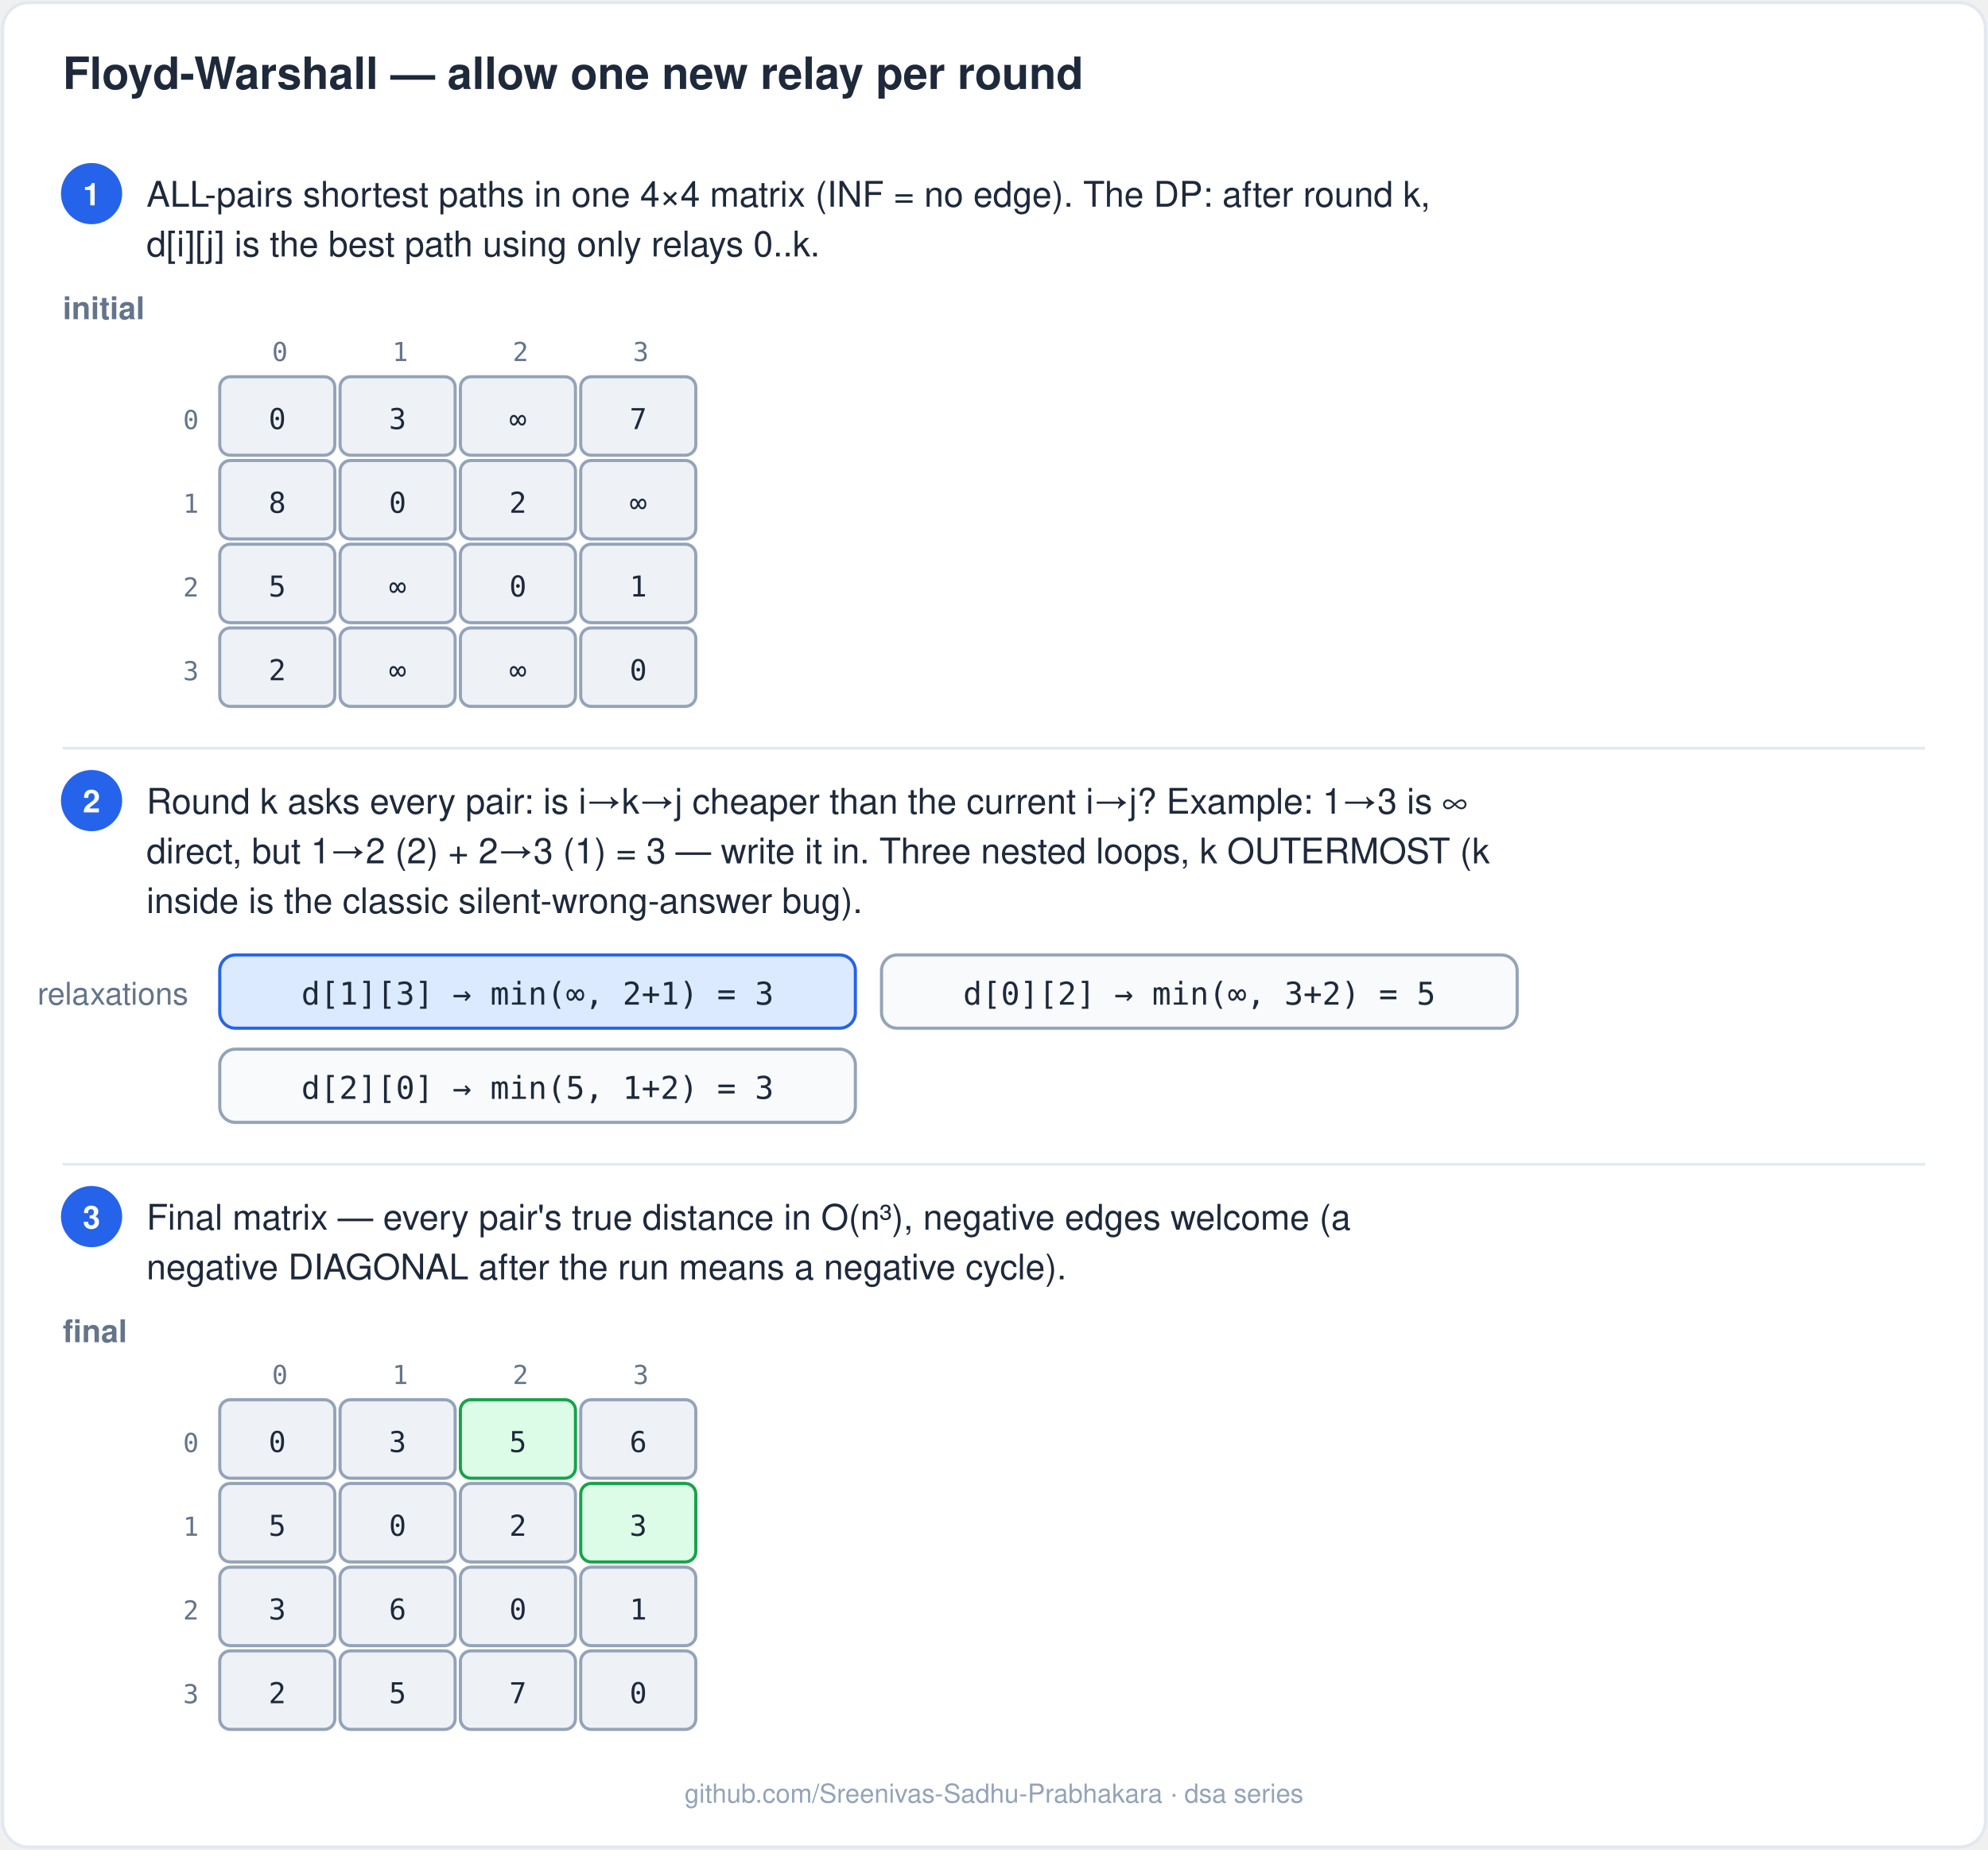
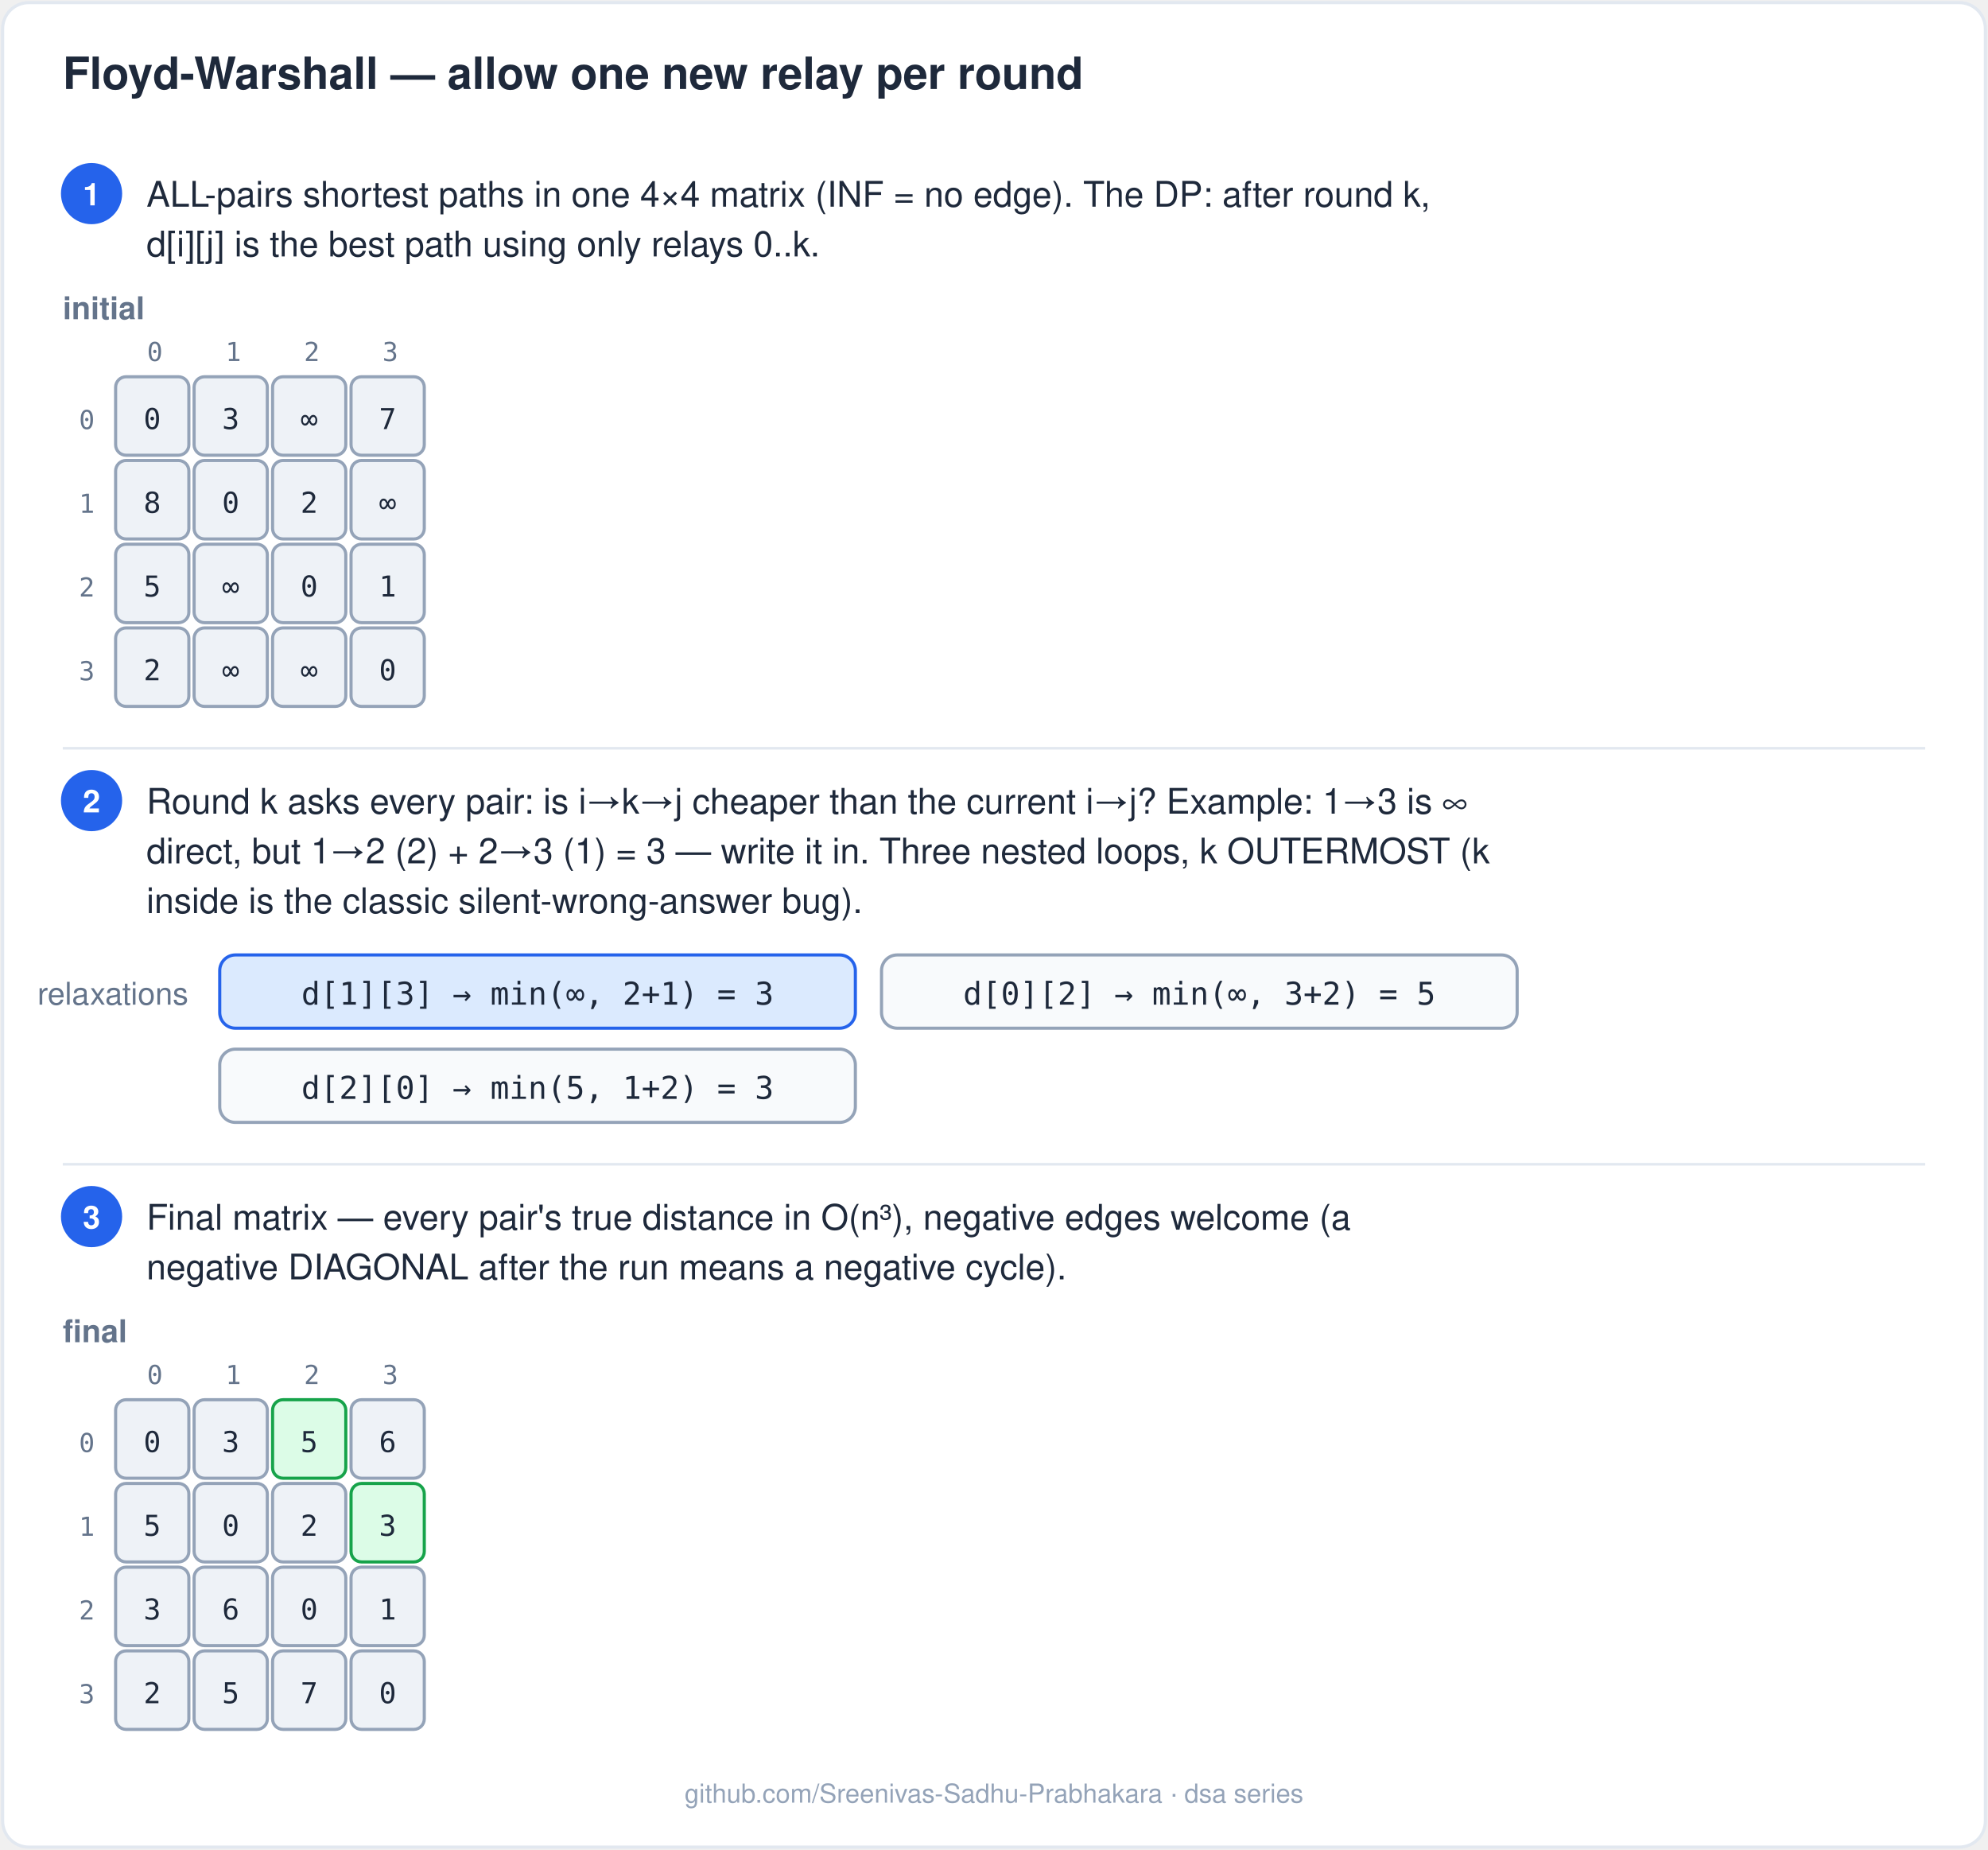
<svg xmlns="http://www.w3.org/2000/svg" width="760" height="707" viewBox="0 0 760 707" role="img" aria-label="Step-by-step visual walkthrough">
  <defs>
    <marker id="arr" markerWidth="8" markerHeight="8" refX="6" refY="3" orient="auto">
      <path d="M0,0 L7,3 L0,6 z" fill="context-stroke" />
    </marker>
  </defs>
  <rect x="1.0" y="1.0" width="758.0" height="705.0" rx="10" fill="#ffffff" stroke="#e2e8f0" stroke-width="1.2" />
  <text x="24.0" y="34.0" font-family="-apple-system,Segoe UI,Helvetica,Arial,sans-serif" font-size="17" fill="#1e293b" text-anchor="start" font-weight="600">Floyd-Warshall — allow one new relay per round</text>
  <circle cx="35.0" cy="74.0" r="11" fill="#2563eb" stroke="#2563eb" stroke-width="1.4" />
  <text x="35.0" y="78.5" font-family="-apple-system,Segoe UI,Helvetica,Arial,sans-serif" font-size="12" fill="#ffffff" text-anchor="middle" font-weight="600">1</text>
  <text x="56.0" y="79.0" font-family="-apple-system,Segoe UI,Helvetica,Arial,sans-serif" font-size="13.5" fill="#1e293b" text-anchor="start">ALL-pairs shortest paths in one 4×4 matrix (INF = no edge). The DP: after round k,</text>
  <text x="56.0" y="98.0" font-family="-apple-system,Segoe UI,Helvetica,Arial,sans-serif" font-size="13.5" fill="#1e293b" text-anchor="start">d[i][j] is the best path using only relays 0..k.</text>
  <text x="24.0" y="122.0" font-family="-apple-system,Segoe UI,Helvetica,Arial,sans-serif" font-size="12" fill="#64748b" text-anchor="start" font-weight="600">initial</text>
-   <text x="107.0" y="138.0" font-family="ui-monospace,Menlo,monospace" font-size="10" fill="#64748b" text-anchor="middle">0</text>
-   <text x="153.0" y="138.0" font-family="ui-monospace,Menlo,monospace" font-size="10" fill="#64748b" text-anchor="middle">1</text>
-   <text x="199.0" y="138.0" font-family="ui-monospace,Menlo,monospace" font-size="10" fill="#64748b" text-anchor="middle">2</text>
-   <text x="245.0" y="138.0" font-family="ui-monospace,Menlo,monospace" font-size="10" fill="#64748b" text-anchor="middle">3</text>
-   <text x="76.0" y="164.0" font-family="ui-monospace,Menlo,monospace" font-size="10" fill="#64748b" text-anchor="end">0</text>
-   <rect x="84.0" y="144.0" width="44.0" height="30.0" rx="4" fill="#eef2f7" stroke="#94a3b8" stroke-width="1.2" />
-   <text x="106.0" y="164.0" font-family="ui-monospace,Menlo,monospace" font-size="11" fill="#1e293b" text-anchor="middle">0</text>
-   <rect x="130.0" y="144.0" width="44.0" height="30.0" rx="4" fill="#eef2f7" stroke="#94a3b8" stroke-width="1.2" />
-   <text x="152.0" y="164.0" font-family="ui-monospace,Menlo,monospace" font-size="11" fill="#1e293b" text-anchor="middle">3</text>
-   <rect x="176.0" y="144.0" width="44.0" height="30.0" rx="4" fill="#eef2f7" stroke="#94a3b8" stroke-width="1.2" />
-   <text x="198.0" y="164.0" font-family="ui-monospace,Menlo,monospace" font-size="11" fill="#1e293b" text-anchor="middle">∞</text>
-   <rect x="222.0" y="144.0" width="44.0" height="30.0" rx="4" fill="#eef2f7" stroke="#94a3b8" stroke-width="1.2" />
-   <text x="244.0" y="164.0" font-family="ui-monospace,Menlo,monospace" font-size="11" fill="#1e293b" text-anchor="middle">7</text>
-   <text x="76.0" y="196.0" font-family="ui-monospace,Menlo,monospace" font-size="10" fill="#64748b" text-anchor="end">1</text>
-   <rect x="84.0" y="176.0" width="44.0" height="30.0" rx="4" fill="#eef2f7" stroke="#94a3b8" stroke-width="1.2" />
-   <text x="106.0" y="196.0" font-family="ui-monospace,Menlo,monospace" font-size="11" fill="#1e293b" text-anchor="middle">8</text>
-   <rect x="130.0" y="176.0" width="44.0" height="30.0" rx="4" fill="#eef2f7" stroke="#94a3b8" stroke-width="1.2" />
-   <text x="152.0" y="196.0" font-family="ui-monospace,Menlo,monospace" font-size="11" fill="#1e293b" text-anchor="middle">0</text>
-   <rect x="176.0" y="176.0" width="44.0" height="30.0" rx="4" fill="#eef2f7" stroke="#94a3b8" stroke-width="1.2" />
-   <text x="198.0" y="196.0" font-family="ui-monospace,Menlo,monospace" font-size="11" fill="#1e293b" text-anchor="middle">2</text>
-   <rect x="222.0" y="176.0" width="44.0" height="30.0" rx="4" fill="#eef2f7" stroke="#94a3b8" stroke-width="1.2" />
-   <text x="244.0" y="196.0" font-family="ui-monospace,Menlo,monospace" font-size="11" fill="#1e293b" text-anchor="middle">∞</text>
-   <text x="76.0" y="228.0" font-family="ui-monospace,Menlo,monospace" font-size="10" fill="#64748b" text-anchor="end">2</text>
-   <rect x="84.0" y="208.0" width="44.0" height="30.0" rx="4" fill="#eef2f7" stroke="#94a3b8" stroke-width="1.2" />
-   <text x="106.0" y="228.0" font-family="ui-monospace,Menlo,monospace" font-size="11" fill="#1e293b" text-anchor="middle">5</text>
-   <rect x="130.0" y="208.0" width="44.0" height="30.0" rx="4" fill="#eef2f7" stroke="#94a3b8" stroke-width="1.2" />
-   <text x="152.0" y="228.0" font-family="ui-monospace,Menlo,monospace" font-size="11" fill="#1e293b" text-anchor="middle">∞</text>
-   <rect x="176.0" y="208.0" width="44.0" height="30.0" rx="4" fill="#eef2f7" stroke="#94a3b8" stroke-width="1.2" />
-   <text x="198.0" y="228.0" font-family="ui-monospace,Menlo,monospace" font-size="11" fill="#1e293b" text-anchor="middle">0</text>
-   <rect x="222.0" y="208.0" width="44.0" height="30.0" rx="4" fill="#eef2f7" stroke="#94a3b8" stroke-width="1.2" />
-   <text x="244.0" y="228.0" font-family="ui-monospace,Menlo,monospace" font-size="11" fill="#1e293b" text-anchor="middle">1</text>
-   <text x="76.0" y="260.0" font-family="ui-monospace,Menlo,monospace" font-size="10" fill="#64748b" text-anchor="end">3</text>
-   <rect x="84.0" y="240.0" width="44.0" height="30.0" rx="4" fill="#eef2f7" stroke="#94a3b8" stroke-width="1.2" />
-   <text x="106.0" y="260.0" font-family="ui-monospace,Menlo,monospace" font-size="11" fill="#1e293b" text-anchor="middle">2</text>
-   <rect x="130.0" y="240.0" width="44.0" height="30.0" rx="4" fill="#eef2f7" stroke="#94a3b8" stroke-width="1.2" />
-   <text x="152.0" y="260.0" font-family="ui-monospace,Menlo,monospace" font-size="11" fill="#1e293b" text-anchor="middle">∞</text>
-   <rect x="176.0" y="240.0" width="44.0" height="30.0" rx="4" fill="#eef2f7" stroke="#94a3b8" stroke-width="1.2" />
-   <text x="198.0" y="260.0" font-family="ui-monospace,Menlo,monospace" font-size="11" fill="#1e293b" text-anchor="middle">∞</text>
-   <rect x="222.0" y="240.0" width="44.0" height="30.0" rx="4" fill="#eef2f7" stroke="#94a3b8" stroke-width="1.2" />
-   <text x="244.0" y="260.0" font-family="ui-monospace,Menlo,monospace" font-size="11" fill="#1e293b" text-anchor="middle">0</text>
+   <text x="59.2" y="138.0" font-family="ui-monospace,Menlo,monospace" font-size="10" fill="#64748b" text-anchor="middle">0</text>
+   <text x="89.2" y="138.0" font-family="ui-monospace,Menlo,monospace" font-size="10" fill="#64748b" text-anchor="middle">1</text>
+   <text x="119.2" y="138.0" font-family="ui-monospace,Menlo,monospace" font-size="10" fill="#64748b" text-anchor="middle">2</text>
+   <text x="149.2" y="138.0" font-family="ui-monospace,Menlo,monospace" font-size="10" fill="#64748b" text-anchor="middle">3</text>
+   <text x="36.2" y="164.0" font-family="ui-monospace,Menlo,monospace" font-size="10" fill="#64748b" text-anchor="end">0</text>
+   <rect x="44.2" y="144.0" width="28.0" height="30.0" rx="4" fill="#eef2f7" stroke="#94a3b8" stroke-width="1.2" />
+   <text x="58.2" y="164.0" font-family="ui-monospace,Menlo,monospace" font-size="11" fill="#1e293b" text-anchor="middle">0</text>
+   <rect x="74.2" y="144.0" width="28.0" height="30.0" rx="4" fill="#eef2f7" stroke="#94a3b8" stroke-width="1.2" />
+   <text x="88.2" y="164.0" font-family="ui-monospace,Menlo,monospace" font-size="11" fill="#1e293b" text-anchor="middle">3</text>
+   <rect x="104.2" y="144.0" width="28.0" height="30.0" rx="4" fill="#eef2f7" stroke="#94a3b8" stroke-width="1.2" />
+   <text x="118.2" y="164.0" font-family="ui-monospace,Menlo,monospace" font-size="11" fill="#1e293b" text-anchor="middle">∞</text>
+   <rect x="134.2" y="144.0" width="28.0" height="30.0" rx="4" fill="#eef2f7" stroke="#94a3b8" stroke-width="1.2" />
+   <text x="148.2" y="164.0" font-family="ui-monospace,Menlo,monospace" font-size="11" fill="#1e293b" text-anchor="middle">7</text>
+   <text x="36.2" y="196.0" font-family="ui-monospace,Menlo,monospace" font-size="10" fill="#64748b" text-anchor="end">1</text>
+   <rect x="44.2" y="176.0" width="28.0" height="30.0" rx="4" fill="#eef2f7" stroke="#94a3b8" stroke-width="1.2" />
+   <text x="58.2" y="196.0" font-family="ui-monospace,Menlo,monospace" font-size="11" fill="#1e293b" text-anchor="middle">8</text>
+   <rect x="74.2" y="176.0" width="28.0" height="30.0" rx="4" fill="#eef2f7" stroke="#94a3b8" stroke-width="1.2" />
+   <text x="88.2" y="196.0" font-family="ui-monospace,Menlo,monospace" font-size="11" fill="#1e293b" text-anchor="middle">0</text>
+   <rect x="104.2" y="176.0" width="28.0" height="30.0" rx="4" fill="#eef2f7" stroke="#94a3b8" stroke-width="1.2" />
+   <text x="118.2" y="196.0" font-family="ui-monospace,Menlo,monospace" font-size="11" fill="#1e293b" text-anchor="middle">2</text>
+   <rect x="134.2" y="176.0" width="28.0" height="30.0" rx="4" fill="#eef2f7" stroke="#94a3b8" stroke-width="1.2" />
+   <text x="148.2" y="196.0" font-family="ui-monospace,Menlo,monospace" font-size="11" fill="#1e293b" text-anchor="middle">∞</text>
+   <text x="36.2" y="228.0" font-family="ui-monospace,Menlo,monospace" font-size="10" fill="#64748b" text-anchor="end">2</text>
+   <rect x="44.2" y="208.0" width="28.0" height="30.0" rx="4" fill="#eef2f7" stroke="#94a3b8" stroke-width="1.2" />
+   <text x="58.2" y="228.0" font-family="ui-monospace,Menlo,monospace" font-size="11" fill="#1e293b" text-anchor="middle">5</text>
+   <rect x="74.2" y="208.0" width="28.0" height="30.0" rx="4" fill="#eef2f7" stroke="#94a3b8" stroke-width="1.2" />
+   <text x="88.2" y="228.0" font-family="ui-monospace,Menlo,monospace" font-size="11" fill="#1e293b" text-anchor="middle">∞</text>
+   <rect x="104.2" y="208.0" width="28.0" height="30.0" rx="4" fill="#eef2f7" stroke="#94a3b8" stroke-width="1.2" />
+   <text x="118.2" y="228.0" font-family="ui-monospace,Menlo,monospace" font-size="11" fill="#1e293b" text-anchor="middle">0</text>
+   <rect x="134.2" y="208.0" width="28.0" height="30.0" rx="4" fill="#eef2f7" stroke="#94a3b8" stroke-width="1.2" />
+   <text x="148.2" y="228.0" font-family="ui-monospace,Menlo,monospace" font-size="11" fill="#1e293b" text-anchor="middle">1</text>
+   <text x="36.2" y="260.0" font-family="ui-monospace,Menlo,monospace" font-size="10" fill="#64748b" text-anchor="end">3</text>
+   <rect x="44.2" y="240.0" width="28.0" height="30.0" rx="4" fill="#eef2f7" stroke="#94a3b8" stroke-width="1.2" />
+   <text x="58.2" y="260.0" font-family="ui-monospace,Menlo,monospace" font-size="11" fill="#1e293b" text-anchor="middle">2</text>
+   <rect x="74.2" y="240.0" width="28.0" height="30.0" rx="4" fill="#eef2f7" stroke="#94a3b8" stroke-width="1.2" />
+   <text x="88.2" y="260.0" font-family="ui-monospace,Menlo,monospace" font-size="11" fill="#1e293b" text-anchor="middle">∞</text>
+   <rect x="104.2" y="240.0" width="28.0" height="30.0" rx="4" fill="#eef2f7" stroke="#94a3b8" stroke-width="1.2" />
+   <text x="118.2" y="260.0" font-family="ui-monospace,Menlo,monospace" font-size="11" fill="#1e293b" text-anchor="middle">∞</text>
+   <rect x="134.2" y="240.0" width="28.0" height="30.0" rx="4" fill="#eef2f7" stroke="#94a3b8" stroke-width="1.2" />
+   <text x="148.2" y="260.0" font-family="ui-monospace,Menlo,monospace" font-size="11" fill="#1e293b" text-anchor="middle">0</text>
  <line x1="24.0" y1="286.0" x2="736.0" y2="286.0" stroke="#e2e8f0" stroke-width="1" />
  <circle cx="35.0" cy="306.0" r="11" fill="#2563eb" stroke="#2563eb" stroke-width="1.4" />
  <text x="35.0" y="310.5" font-family="-apple-system,Segoe UI,Helvetica,Arial,sans-serif" font-size="12" fill="#ffffff" text-anchor="middle" font-weight="600">2</text>
  <text x="56.0" y="311.0" font-family="-apple-system,Segoe UI,Helvetica,Arial,sans-serif" font-size="13.5" fill="#1e293b" text-anchor="start">Round k asks every pair: is i→k→j cheaper than the current i→j? Example: 1→3 is ∞</text>
  <text x="56.0" y="330.0" font-family="-apple-system,Segoe UI,Helvetica,Arial,sans-serif" font-size="13.5" fill="#1e293b" text-anchor="start">direct, but 1→2 (2) + 2→3 (1) = 3 — write it in. Three nested loops, k OUTERMOST (k</text>
  <text x="56.0" y="349.0" font-family="-apple-system,Segoe UI,Helvetica,Arial,sans-serif" font-size="13.5" fill="#1e293b" text-anchor="start">inside is the classic silent-wrong-answer bug).</text>
  <text x="72.0" y="384.0" font-family="-apple-system,Segoe UI,Helvetica,Arial,sans-serif" font-size="12" fill="#64748b" text-anchor="end">relaxations</text>
  <rect x="84.0" y="365.0" width="243.0" height="28.0" rx="6" fill="#dbeafe" stroke="#2563eb" stroke-width="1.2" />
  <text x="205.5" y="384.0" font-family="ui-monospace,Menlo,monospace" font-size="12" fill="#1e293b" text-anchor="middle">d[1][3] → min(∞, 2+1) = 3</text>
  <rect x="337.0" y="365.0" width="243.0" height="28.0" rx="6" fill="#f8fafc" stroke="#94a3b8" stroke-width="1.2" />
  <text x="458.5" y="384.0" font-family="ui-monospace,Menlo,monospace" font-size="12" fill="#1e293b" text-anchor="middle">d[0][2] → min(∞, 3+2) = 5</text>
  <rect x="84.0" y="401.0" width="243.0" height="28.0" rx="6" fill="#f8fafc" stroke="#94a3b8" stroke-width="1.2" />
  <text x="205.5" y="420.0" font-family="ui-monospace,Menlo,monospace" font-size="12" fill="#1e293b" text-anchor="middle">d[2][0] → min(5, 1+2) = 3</text>
  <line x1="24.0" y1="445.0" x2="736.0" y2="445.0" stroke="#e2e8f0" stroke-width="1" />
  <circle cx="35.0" cy="465.0" r="11" fill="#2563eb" stroke="#2563eb" stroke-width="1.4" />
  <text x="35.0" y="469.5" font-family="-apple-system,Segoe UI,Helvetica,Arial,sans-serif" font-size="12" fill="#ffffff" text-anchor="middle" font-weight="600">3</text>
  <text x="56.0" y="470.0" font-family="-apple-system,Segoe UI,Helvetica,Arial,sans-serif" font-size="13.5" fill="#1e293b" text-anchor="start">Final matrix — every pair's true distance in O(n³), negative edges welcome (a</text>
  <text x="56.0" y="489.0" font-family="-apple-system,Segoe UI,Helvetica,Arial,sans-serif" font-size="13.5" fill="#1e293b" text-anchor="start">negative DIAGONAL after the run means a negative cycle).</text>
  <text x="24.0" y="513.0" font-family="-apple-system,Segoe UI,Helvetica,Arial,sans-serif" font-size="12" fill="#64748b" text-anchor="start" font-weight="600">final</text>
-   <text x="107.0" y="529.0" font-family="ui-monospace,Menlo,monospace" font-size="10" fill="#64748b" text-anchor="middle">0</text>
-   <text x="153.0" y="529.0" font-family="ui-monospace,Menlo,monospace" font-size="10" fill="#64748b" text-anchor="middle">1</text>
-   <text x="199.0" y="529.0" font-family="ui-monospace,Menlo,monospace" font-size="10" fill="#64748b" text-anchor="middle">2</text>
-   <text x="245.0" y="529.0" font-family="ui-monospace,Menlo,monospace" font-size="10" fill="#64748b" text-anchor="middle">3</text>
-   <text x="76.0" y="555.0" font-family="ui-monospace,Menlo,monospace" font-size="10" fill="#64748b" text-anchor="end">0</text>
-   <rect x="84.0" y="535.0" width="44.0" height="30.0" rx="4" fill="#eef2f7" stroke="#94a3b8" stroke-width="1.2" />
-   <text x="106.0" y="555.0" font-family="ui-monospace,Menlo,monospace" font-size="11" fill="#1e293b" text-anchor="middle">0</text>
-   <rect x="130.0" y="535.0" width="44.0" height="30.0" rx="4" fill="#eef2f7" stroke="#94a3b8" stroke-width="1.2" />
-   <text x="152.0" y="555.0" font-family="ui-monospace,Menlo,monospace" font-size="11" fill="#1e293b" text-anchor="middle">3</text>
-   <rect x="176.0" y="535.0" width="44.0" height="30.0" rx="4" fill="#dcfce7" stroke="#16a34a" stroke-width="1.2" />
-   <text x="198.0" y="555.0" font-family="ui-monospace,Menlo,monospace" font-size="11" fill="#1e293b" text-anchor="middle">5</text>
-   <rect x="222.0" y="535.0" width="44.0" height="30.0" rx="4" fill="#eef2f7" stroke="#94a3b8" stroke-width="1.2" />
-   <text x="244.0" y="555.0" font-family="ui-monospace,Menlo,monospace" font-size="11" fill="#1e293b" text-anchor="middle">6</text>
-   <text x="76.0" y="587.0" font-family="ui-monospace,Menlo,monospace" font-size="10" fill="#64748b" text-anchor="end">1</text>
-   <rect x="84.0" y="567.0" width="44.0" height="30.0" rx="4" fill="#eef2f7" stroke="#94a3b8" stroke-width="1.2" />
-   <text x="106.0" y="587.0" font-family="ui-monospace,Menlo,monospace" font-size="11" fill="#1e293b" text-anchor="middle">5</text>
-   <rect x="130.0" y="567.0" width="44.0" height="30.0" rx="4" fill="#eef2f7" stroke="#94a3b8" stroke-width="1.2" />
-   <text x="152.0" y="587.0" font-family="ui-monospace,Menlo,monospace" font-size="11" fill="#1e293b" text-anchor="middle">0</text>
-   <rect x="176.0" y="567.0" width="44.0" height="30.0" rx="4" fill="#eef2f7" stroke="#94a3b8" stroke-width="1.2" />
-   <text x="198.0" y="587.0" font-family="ui-monospace,Menlo,monospace" font-size="11" fill="#1e293b" text-anchor="middle">2</text>
-   <rect x="222.0" y="567.0" width="44.0" height="30.0" rx="4" fill="#dcfce7" stroke="#16a34a" stroke-width="1.2" />
-   <text x="244.0" y="587.0" font-family="ui-monospace,Menlo,monospace" font-size="11" fill="#1e293b" text-anchor="middle">3</text>
-   <text x="76.0" y="619.0" font-family="ui-monospace,Menlo,monospace" font-size="10" fill="#64748b" text-anchor="end">2</text>
-   <rect x="84.0" y="599.0" width="44.0" height="30.0" rx="4" fill="#eef2f7" stroke="#94a3b8" stroke-width="1.2" />
-   <text x="106.0" y="619.0" font-family="ui-monospace,Menlo,monospace" font-size="11" fill="#1e293b" text-anchor="middle">3</text>
-   <rect x="130.0" y="599.0" width="44.0" height="30.0" rx="4" fill="#eef2f7" stroke="#94a3b8" stroke-width="1.2" />
-   <text x="152.0" y="619.0" font-family="ui-monospace,Menlo,monospace" font-size="11" fill="#1e293b" text-anchor="middle">6</text>
-   <rect x="176.0" y="599.0" width="44.0" height="30.0" rx="4" fill="#eef2f7" stroke="#94a3b8" stroke-width="1.2" />
-   <text x="198.0" y="619.0" font-family="ui-monospace,Menlo,monospace" font-size="11" fill="#1e293b" text-anchor="middle">0</text>
-   <rect x="222.0" y="599.0" width="44.0" height="30.0" rx="4" fill="#eef2f7" stroke="#94a3b8" stroke-width="1.2" />
-   <text x="244.0" y="619.0" font-family="ui-monospace,Menlo,monospace" font-size="11" fill="#1e293b" text-anchor="middle">1</text>
-   <text x="76.0" y="651.0" font-family="ui-monospace,Menlo,monospace" font-size="10" fill="#64748b" text-anchor="end">3</text>
-   <rect x="84.0" y="631.0" width="44.0" height="30.0" rx="4" fill="#eef2f7" stroke="#94a3b8" stroke-width="1.2" />
-   <text x="106.0" y="651.0" font-family="ui-monospace,Menlo,monospace" font-size="11" fill="#1e293b" text-anchor="middle">2</text>
-   <rect x="130.0" y="631.0" width="44.0" height="30.0" rx="4" fill="#eef2f7" stroke="#94a3b8" stroke-width="1.2" />
-   <text x="152.0" y="651.0" font-family="ui-monospace,Menlo,monospace" font-size="11" fill="#1e293b" text-anchor="middle">5</text>
-   <rect x="176.0" y="631.0" width="44.0" height="30.0" rx="4" fill="#eef2f7" stroke="#94a3b8" stroke-width="1.2" />
-   <text x="198.0" y="651.0" font-family="ui-monospace,Menlo,monospace" font-size="11" fill="#1e293b" text-anchor="middle">7</text>
-   <rect x="222.0" y="631.0" width="44.0" height="30.0" rx="4" fill="#eef2f7" stroke="#94a3b8" stroke-width="1.2" />
-   <text x="244.0" y="651.0" font-family="ui-monospace,Menlo,monospace" font-size="11" fill="#1e293b" text-anchor="middle">0</text>
+   <text x="59.2" y="529.0" font-family="ui-monospace,Menlo,monospace" font-size="10" fill="#64748b" text-anchor="middle">0</text>
+   <text x="89.2" y="529.0" font-family="ui-monospace,Menlo,monospace" font-size="10" fill="#64748b" text-anchor="middle">1</text>
+   <text x="119.2" y="529.0" font-family="ui-monospace,Menlo,monospace" font-size="10" fill="#64748b" text-anchor="middle">2</text>
+   <text x="149.2" y="529.0" font-family="ui-monospace,Menlo,monospace" font-size="10" fill="#64748b" text-anchor="middle">3</text>
+   <text x="36.2" y="555.0" font-family="ui-monospace,Menlo,monospace" font-size="10" fill="#64748b" text-anchor="end">0</text>
+   <rect x="44.2" y="535.0" width="28.0" height="30.0" rx="4" fill="#eef2f7" stroke="#94a3b8" stroke-width="1.2" />
+   <text x="58.2" y="555.0" font-family="ui-monospace,Menlo,monospace" font-size="11" fill="#1e293b" text-anchor="middle">0</text>
+   <rect x="74.2" y="535.0" width="28.0" height="30.0" rx="4" fill="#eef2f7" stroke="#94a3b8" stroke-width="1.2" />
+   <text x="88.2" y="555.0" font-family="ui-monospace,Menlo,monospace" font-size="11" fill="#1e293b" text-anchor="middle">3</text>
+   <rect x="104.2" y="535.0" width="28.0" height="30.0" rx="4" fill="#dcfce7" stroke="#16a34a" stroke-width="1.2" />
+   <text x="118.2" y="555.0" font-family="ui-monospace,Menlo,monospace" font-size="11" fill="#1e293b" text-anchor="middle">5</text>
+   <rect x="134.2" y="535.0" width="28.0" height="30.0" rx="4" fill="#eef2f7" stroke="#94a3b8" stroke-width="1.2" />
+   <text x="148.2" y="555.0" font-family="ui-monospace,Menlo,monospace" font-size="11" fill="#1e293b" text-anchor="middle">6</text>
+   <text x="36.2" y="587.0" font-family="ui-monospace,Menlo,monospace" font-size="10" fill="#64748b" text-anchor="end">1</text>
+   <rect x="44.2" y="567.0" width="28.0" height="30.0" rx="4" fill="#eef2f7" stroke="#94a3b8" stroke-width="1.2" />
+   <text x="58.2" y="587.0" font-family="ui-monospace,Menlo,monospace" font-size="11" fill="#1e293b" text-anchor="middle">5</text>
+   <rect x="74.2" y="567.0" width="28.0" height="30.0" rx="4" fill="#eef2f7" stroke="#94a3b8" stroke-width="1.2" />
+   <text x="88.2" y="587.0" font-family="ui-monospace,Menlo,monospace" font-size="11" fill="#1e293b" text-anchor="middle">0</text>
+   <rect x="104.2" y="567.0" width="28.0" height="30.0" rx="4" fill="#eef2f7" stroke="#94a3b8" stroke-width="1.2" />
+   <text x="118.2" y="587.0" font-family="ui-monospace,Menlo,monospace" font-size="11" fill="#1e293b" text-anchor="middle">2</text>
+   <rect x="134.2" y="567.0" width="28.0" height="30.0" rx="4" fill="#dcfce7" stroke="#16a34a" stroke-width="1.2" />
+   <text x="148.2" y="587.0" font-family="ui-monospace,Menlo,monospace" font-size="11" fill="#1e293b" text-anchor="middle">3</text>
+   <text x="36.2" y="619.0" font-family="ui-monospace,Menlo,monospace" font-size="10" fill="#64748b" text-anchor="end">2</text>
+   <rect x="44.2" y="599.0" width="28.0" height="30.0" rx="4" fill="#eef2f7" stroke="#94a3b8" stroke-width="1.2" />
+   <text x="58.2" y="619.0" font-family="ui-monospace,Menlo,monospace" font-size="11" fill="#1e293b" text-anchor="middle">3</text>
+   <rect x="74.2" y="599.0" width="28.0" height="30.0" rx="4" fill="#eef2f7" stroke="#94a3b8" stroke-width="1.2" />
+   <text x="88.2" y="619.0" font-family="ui-monospace,Menlo,monospace" font-size="11" fill="#1e293b" text-anchor="middle">6</text>
+   <rect x="104.2" y="599.0" width="28.0" height="30.0" rx="4" fill="#eef2f7" stroke="#94a3b8" stroke-width="1.2" />
+   <text x="118.2" y="619.0" font-family="ui-monospace,Menlo,monospace" font-size="11" fill="#1e293b" text-anchor="middle">0</text>
+   <rect x="134.2" y="599.0" width="28.0" height="30.0" rx="4" fill="#eef2f7" stroke="#94a3b8" stroke-width="1.2" />
+   <text x="148.2" y="619.0" font-family="ui-monospace,Menlo,monospace" font-size="11" fill="#1e293b" text-anchor="middle">1</text>
+   <text x="36.2" y="651.0" font-family="ui-monospace,Menlo,monospace" font-size="10" fill="#64748b" text-anchor="end">3</text>
+   <rect x="44.2" y="631.0" width="28.0" height="30.0" rx="4" fill="#eef2f7" stroke="#94a3b8" stroke-width="1.2" />
+   <text x="58.2" y="651.0" font-family="ui-monospace,Menlo,monospace" font-size="11" fill="#1e293b" text-anchor="middle">2</text>
+   <rect x="74.2" y="631.0" width="28.0" height="30.0" rx="4" fill="#eef2f7" stroke="#94a3b8" stroke-width="1.2" />
+   <text x="88.2" y="651.0" font-family="ui-monospace,Menlo,monospace" font-size="11" fill="#1e293b" text-anchor="middle">5</text>
+   <rect x="104.2" y="631.0" width="28.0" height="30.0" rx="4" fill="#eef2f7" stroke="#94a3b8" stroke-width="1.2" />
+   <text x="118.2" y="651.0" font-family="ui-monospace,Menlo,monospace" font-size="11" fill="#1e293b" text-anchor="middle">7</text>
+   <rect x="134.2" y="631.0" width="28.0" height="30.0" rx="4" fill="#eef2f7" stroke="#94a3b8" stroke-width="1.2" />
+   <text x="148.2" y="651.0" font-family="ui-monospace,Menlo,monospace" font-size="11" fill="#1e293b" text-anchor="middle">0</text>
  <text x="380.0" y="689.0" font-family="-apple-system,Segoe UI,Helvetica,Arial,sans-serif" font-size="10" fill="#94a3b8" text-anchor="middle">github.com/Sreenivas-Sadhu-Prabhakara · dsa series</text>
</svg>
